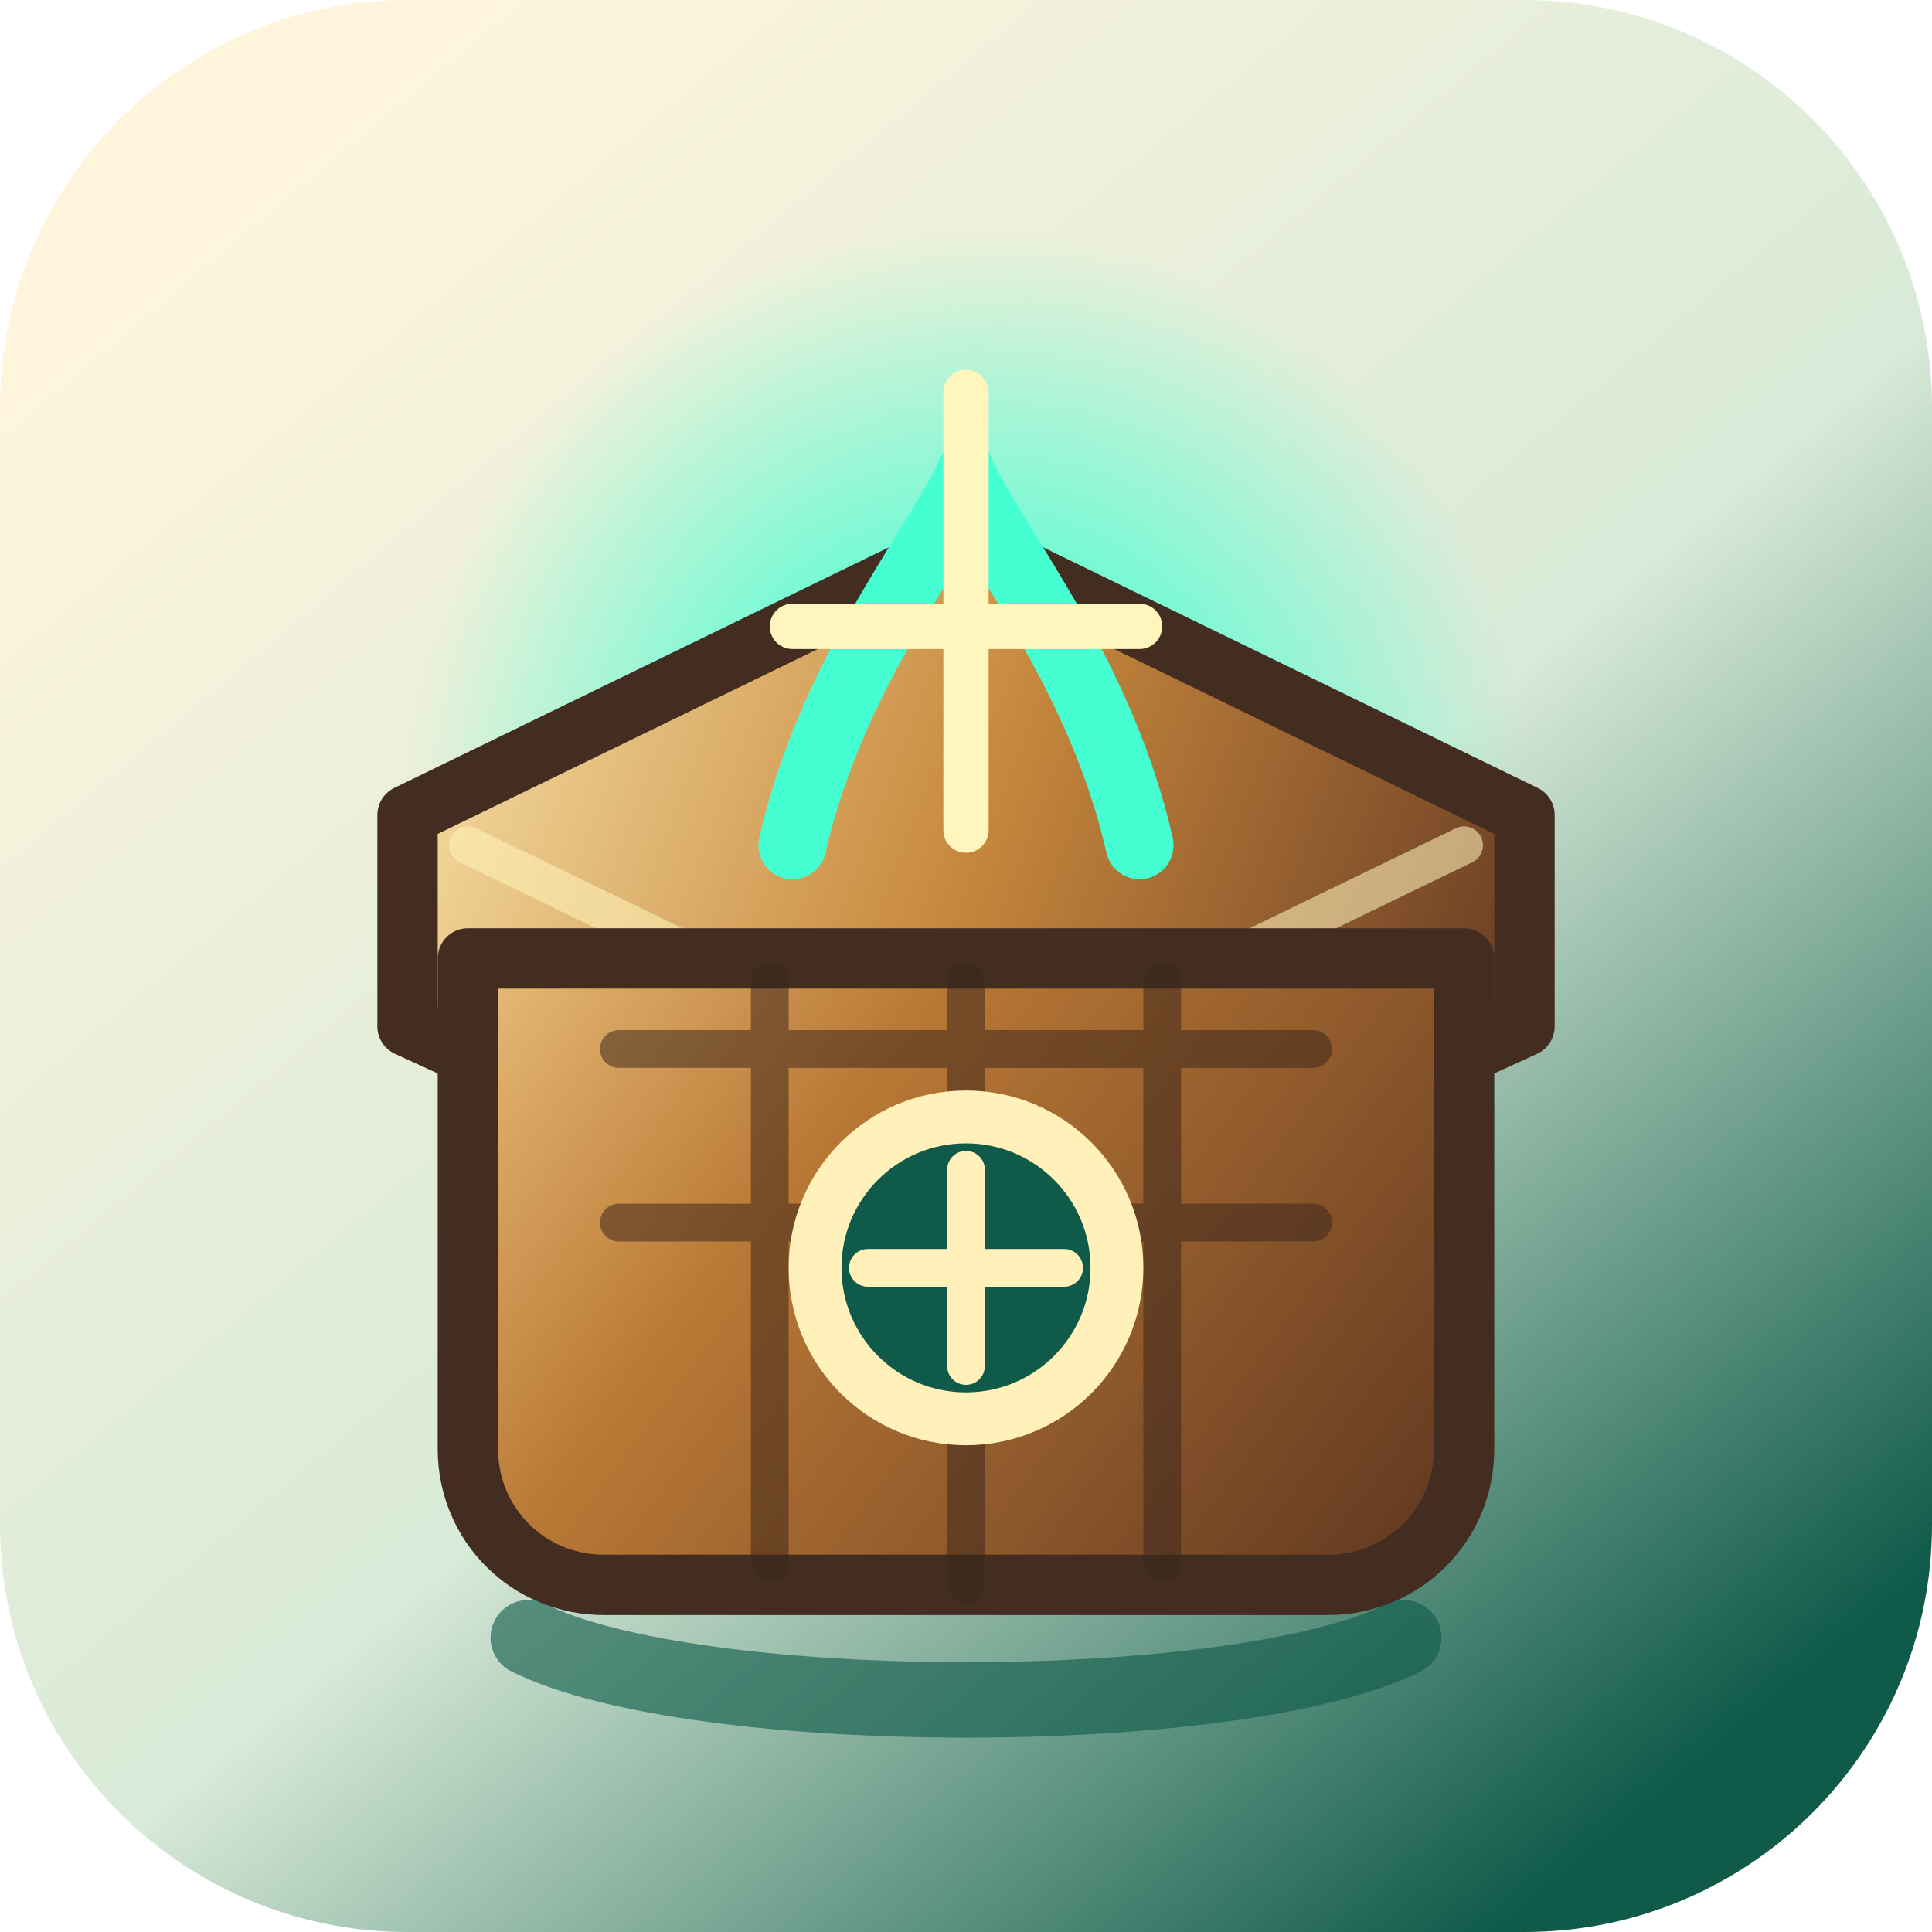
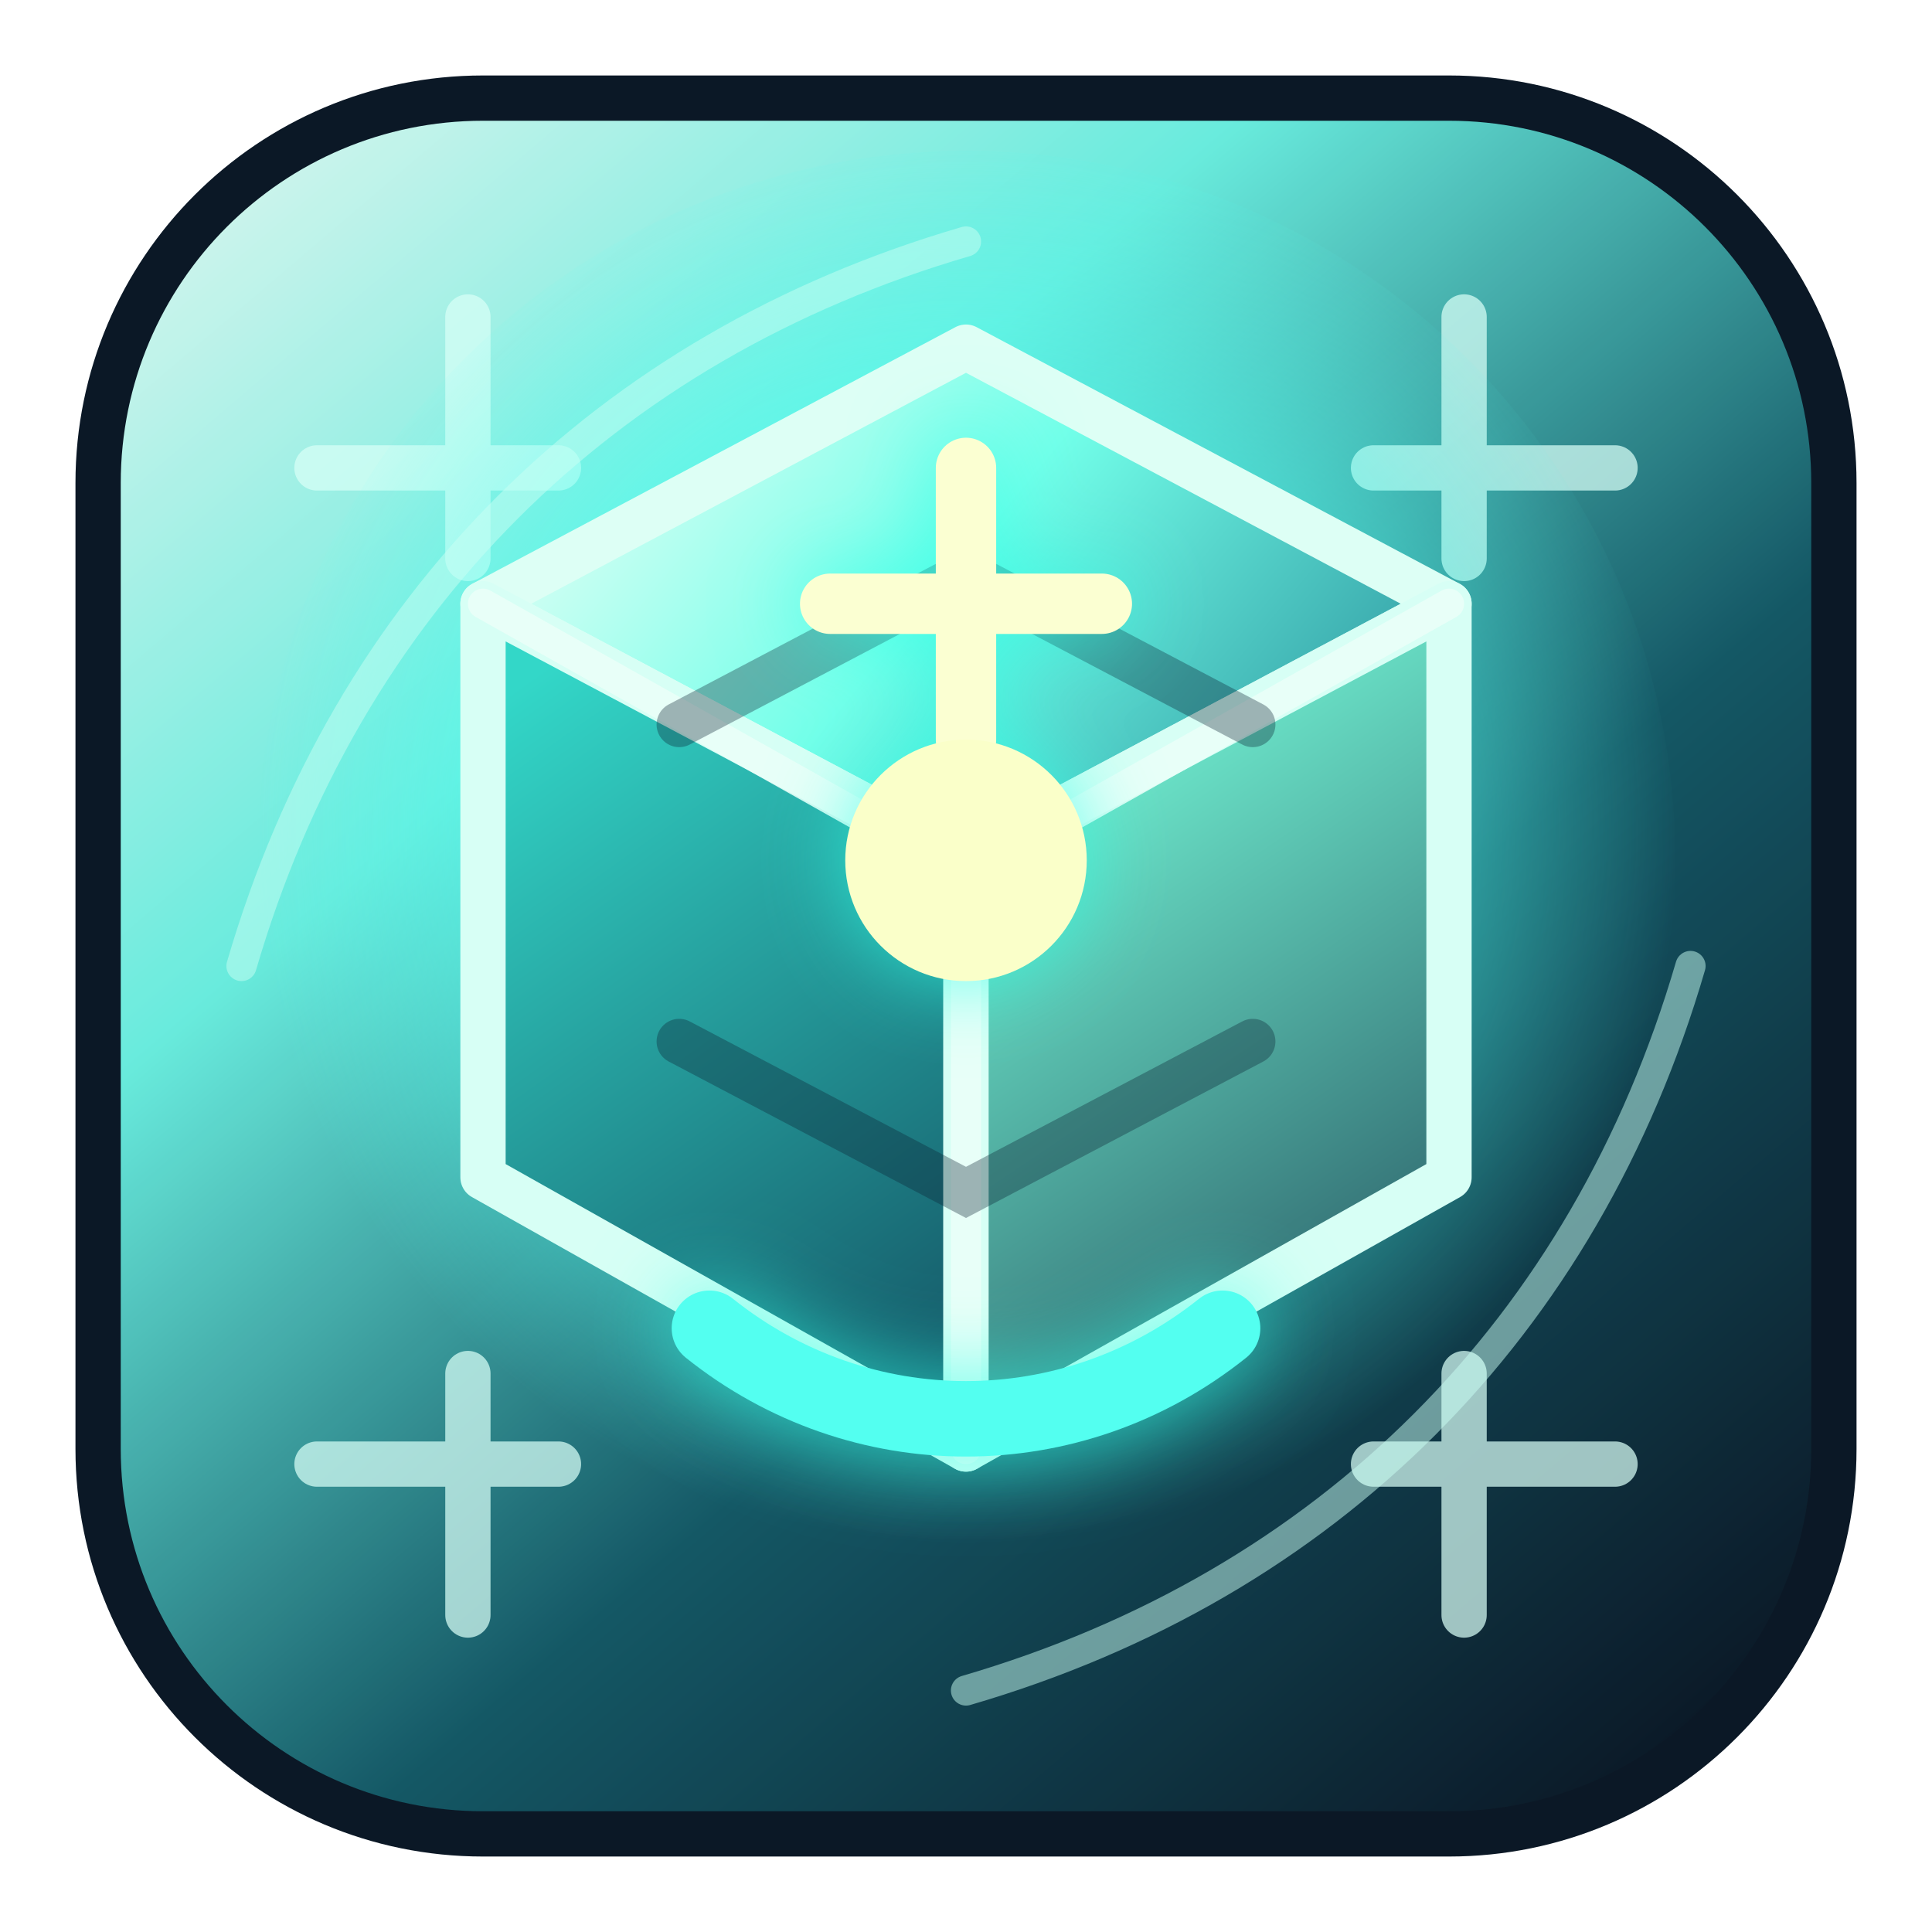
- <svg xmlns="http://www.w3.org/2000/svg" viewBox="0 0 256 256" role="img" aria-label="PandoraBox">
+ <svg xmlns="http://www.w3.org/2000/svg" viewBox="0 0 128 128" role="img" aria-label="Pandora sci-fi box">
  <defs>
-     <linearGradient id="bg" x1="36" y1="18" x2="220" y2="238" gradientUnits="userSpaceOnUse">
-       <stop stop-color="#fff5dc" />
-       <stop offset=".56" stop-color="#d8ead8" />
-       <stop offset="1" stop-color="#0f5a49" />
+     <linearGradient id="shell" x1="18" y1="10" x2="110" y2="118" gradientUnits="userSpaceOnUse">
+       <stop stop-color="#d7fff5" />
+       <stop offset=".28" stop-color="#6df6e6" />
+       <stop offset=".62" stop-color="#145b68" />
+       <stop offset="1" stop-color="#0b1826" />
    </linearGradient>
-     <linearGradient id="box" x1="56" y1="94" x2="202" y2="204" gradientUnits="userSpaceOnUse">
-       <stop stop-color="#ffe09a" />
-       <stop offset=".42" stop-color="#b97835" />
-       <stop offset="1" stop-color="#5a331f" />
+     <linearGradient id="boxTop" x1="35" y1="23" x2="92" y2="70" gradientUnits="userSpaceOnUse">
+       <stop stop-color="#f7fff7" />
+       <stop offset=".42" stop-color="#72ffe9" />
+       <stop offset="1" stop-color="#167286" />
    </linearGradient>
-     <linearGradient id="lid" x1="50" y1="60" x2="206" y2="119" gradientUnits="userSpaceOnUse">
-       <stop stop-color="#fff0b8" />
-       <stop offset=".55" stop-color="#c7883d" />
-       <stop offset="1" stop-color="#6a3d24" />
+     <linearGradient id="boxLeft" x1="28" y1="50" x2="65" y2="102" gradientUnits="userSpaceOnUse">
+       <stop stop-color="#33d7c8" />
+       <stop offset="1" stop-color="#0f4055" />
    </linearGradient>
-     <radialGradient id="glow" cx="0" cy="0" r="1" gradientTransform="matrix(0 74 -74 0 128 104)" gradientUnits="userSpaceOnUse">
-       <stop stop-color="#fff7b3" />
-       <stop offset=".42" stop-color="#45ffd2" stop-opacity=".72" />
-       <stop offset="1" stop-color="#45ffd2" stop-opacity="0" />
+     <linearGradient id="boxRight" x1="64" y1="48" x2="101" y2="103" gradientUnits="userSpaceOnUse">
+       <stop stop-color="#78ffdc" />
+       <stop offset="1" stop-color="#122a42" />
+     </linearGradient>
+     <radialGradient id="core" cx="0" cy="0" r="1" gradientTransform="matrix(0 47 -47 0 64 55)" gradientUnits="userSpaceOnUse">
+       <stop stop-color="#faffc9" />
+       <stop offset=".34" stop-color="#53fff0" stop-opacity=".88" />
+       <stop offset="1" stop-color="#53fff0" stop-opacity="0" />
    </radialGradient>
+     <filter id="glow" x="-35%" y="-35%" width="170%" height="170%" color-interpolation-filters="sRGB">
+       <feGaussianBlur stdDeviation="2.8" result="blur" />
+       <feColorMatrix in="blur" type="matrix" values="0 0 0 0 0.18 0 0 0 0 1 0 0 0 0 0.9 0 0 0 .72 0" />
+       <feMerge>
+         <feMergeNode />
+         <feMergeNode in="SourceGraphic" />
+       </feMerge>
+     </filter>
  </defs>
-   <rect width="256" height="256" rx="54" fill="url(#bg)" />
-   <circle cx="128" cy="104" r="84" fill="url(#glow)" />
-   <path d="M54 108 128 72l74 36v28l-74 34-74-34v-28Z" fill="url(#lid)" stroke="#432d20" stroke-width="8" stroke-linejoin="round" />
-   <path d="M62 112 128 144l66-32" fill="none" stroke="#fff1b9" stroke-width="5" stroke-linecap="round" opacity=".58" />
-   <path d="M62 127h132v65c0 10-8 18-18 18H80c-10 0-18-8-18-18v-65Z" fill="url(#box)" stroke="#432d20" stroke-width="8" stroke-linejoin="round" />
-   <path d="M82 139h92M82 162h92M102 130v77M128 130v80M154 130v77" stroke="#3a241a" stroke-width="5" stroke-linecap="round" opacity=".52" />
-   <path d="M105 112c5-22 18-38 23-48 5 10 18 26 23 48" fill="none" stroke="#45ffd2" stroke-width="9" stroke-linecap="round" />
-   <path d="M128 52v58M105 83h46" stroke="#fff6bd" stroke-width="6" stroke-linecap="round" />
-   <circle cx="128" cy="168" r="20" fill="#0f5a49" stroke="#fff1b9" stroke-width="7" />
-   <path d="M128 155v26M115 168h26" stroke="#fff1b9" stroke-width="5" stroke-linecap="round" />
-   <path d="M70 217c22 11 94 11 116 0" fill="none" stroke="#0f5a49" stroke-width="10" stroke-linecap="round" opacity=".62" />
+   <rect x="5" y="5" width="118" height="118" rx="27" fill="#0b1826" />
+   <rect x="8" y="8" width="112" height="112" rx="24" fill="url(#shell)" opacity=".95" />
+   <path d="M21 31h16M91 31h16M21 97h16M91 97h16M31 21v16M97 21v16M31 91v16M97 91v16" fill="none" stroke="#d8fff7" stroke-width="3" stroke-linecap="round" opacity=".72" />
+   <circle cx="64" cy="57" r="47" fill="url(#core)" />
+   <path d="M64 23 96 40 64 57 32 40 64 23Z" fill="url(#boxTop)" stroke="#ddfff5" stroke-width="3" stroke-linejoin="round" />
+   <path d="M32 40 64 57v39L32 78V40Z" fill="url(#boxLeft)" stroke="#d7fff5" stroke-width="3" stroke-linejoin="round" />
+   <path d="M96 40 64 57v39l32-18V40Z" fill="url(#boxRight)" stroke="#d7fff5" stroke-width="3" stroke-linejoin="round" />
+   <path d="M64 57v39M32 40l32 18 32-18" fill="none" stroke="#eafff8" stroke-width="2" stroke-linecap="round" stroke-linejoin="round" opacity=".9" />
+   <path d="M45 48 64 38l19 10M45 69l19 10 19-10" fill="none" stroke="#092132" stroke-width="3" stroke-linecap="round" opacity=".34" />
+   <g filter="url(#glow)">
+     <path d="M64 31v18M55 40h18" fill="none" stroke="#fbffd2" stroke-width="4" stroke-linecap="round" />
+     <circle cx="64" cy="57" r="8" fill="#faffc9" />
+     <path d="M47 88c10 8 24 8 34 0" fill="none" stroke="#53fff0" stroke-width="5" stroke-linecap="round" />
+   </g>
+   <path d="M16 64c7-24 24-41 48-48M112 64c-7 24-24 41-48 48" fill="none" stroke="#c9fff4" stroke-width="2" stroke-linecap="round" opacity=".5" />
</svg>
